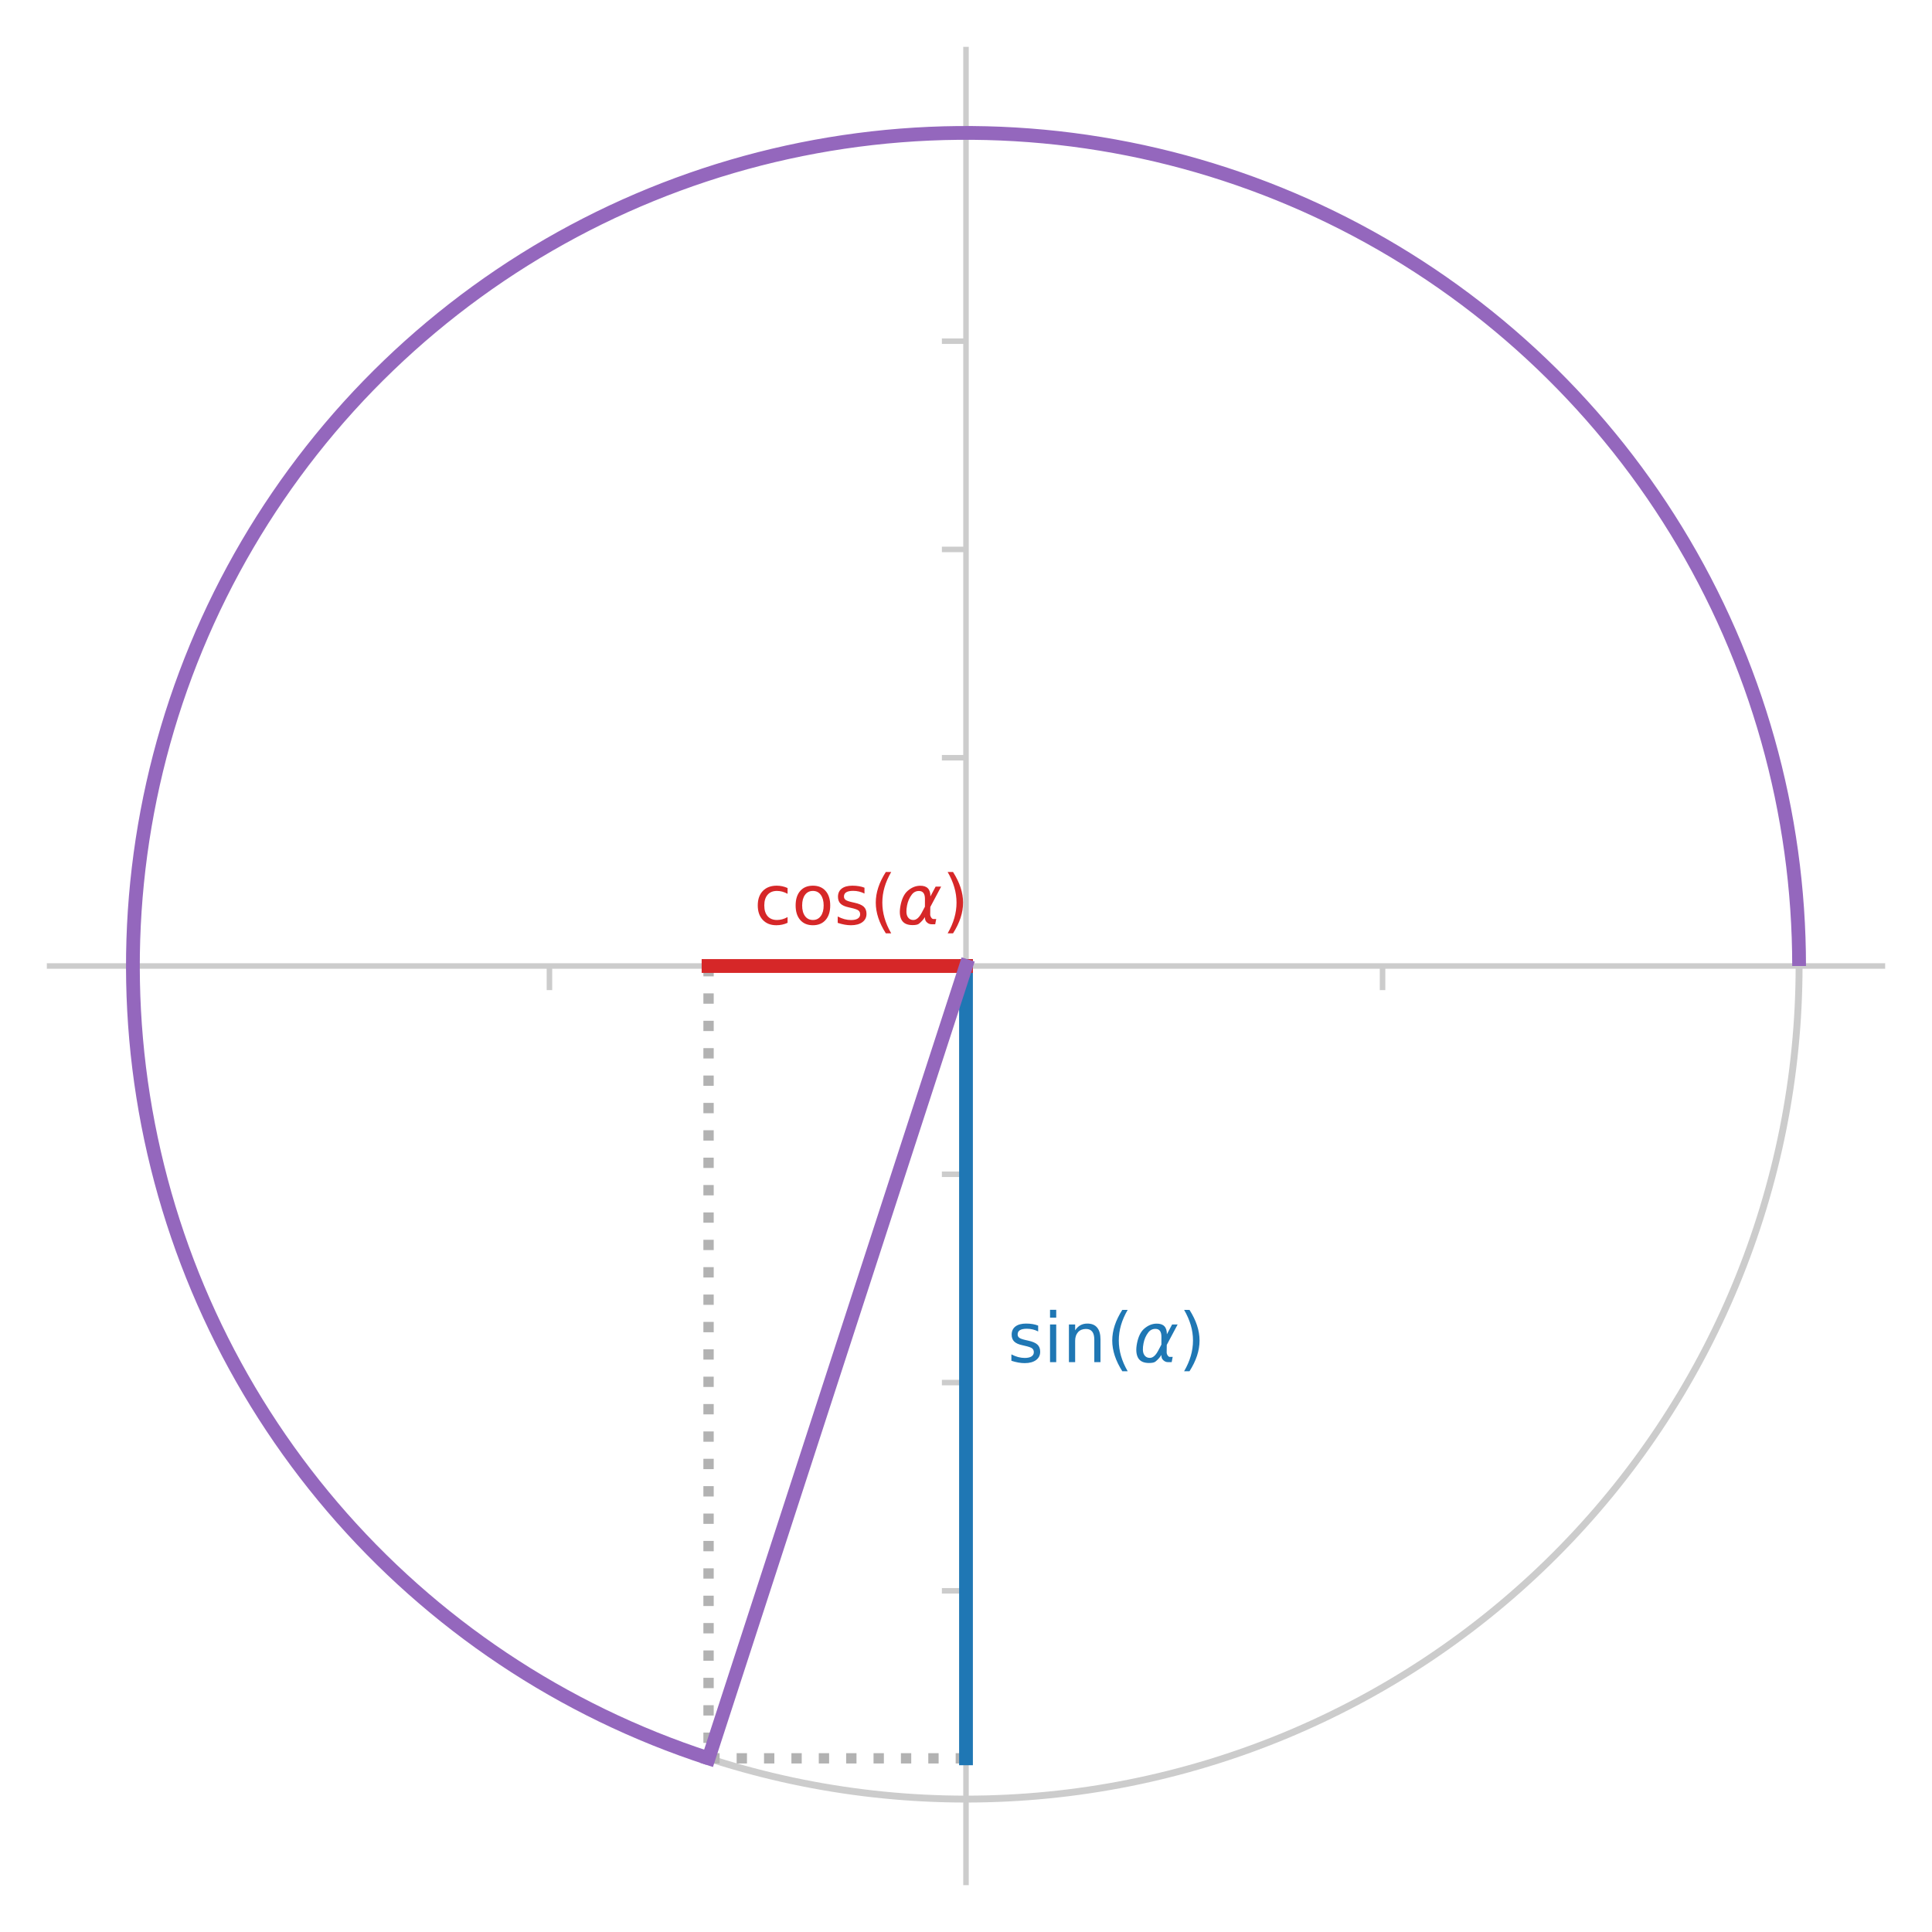
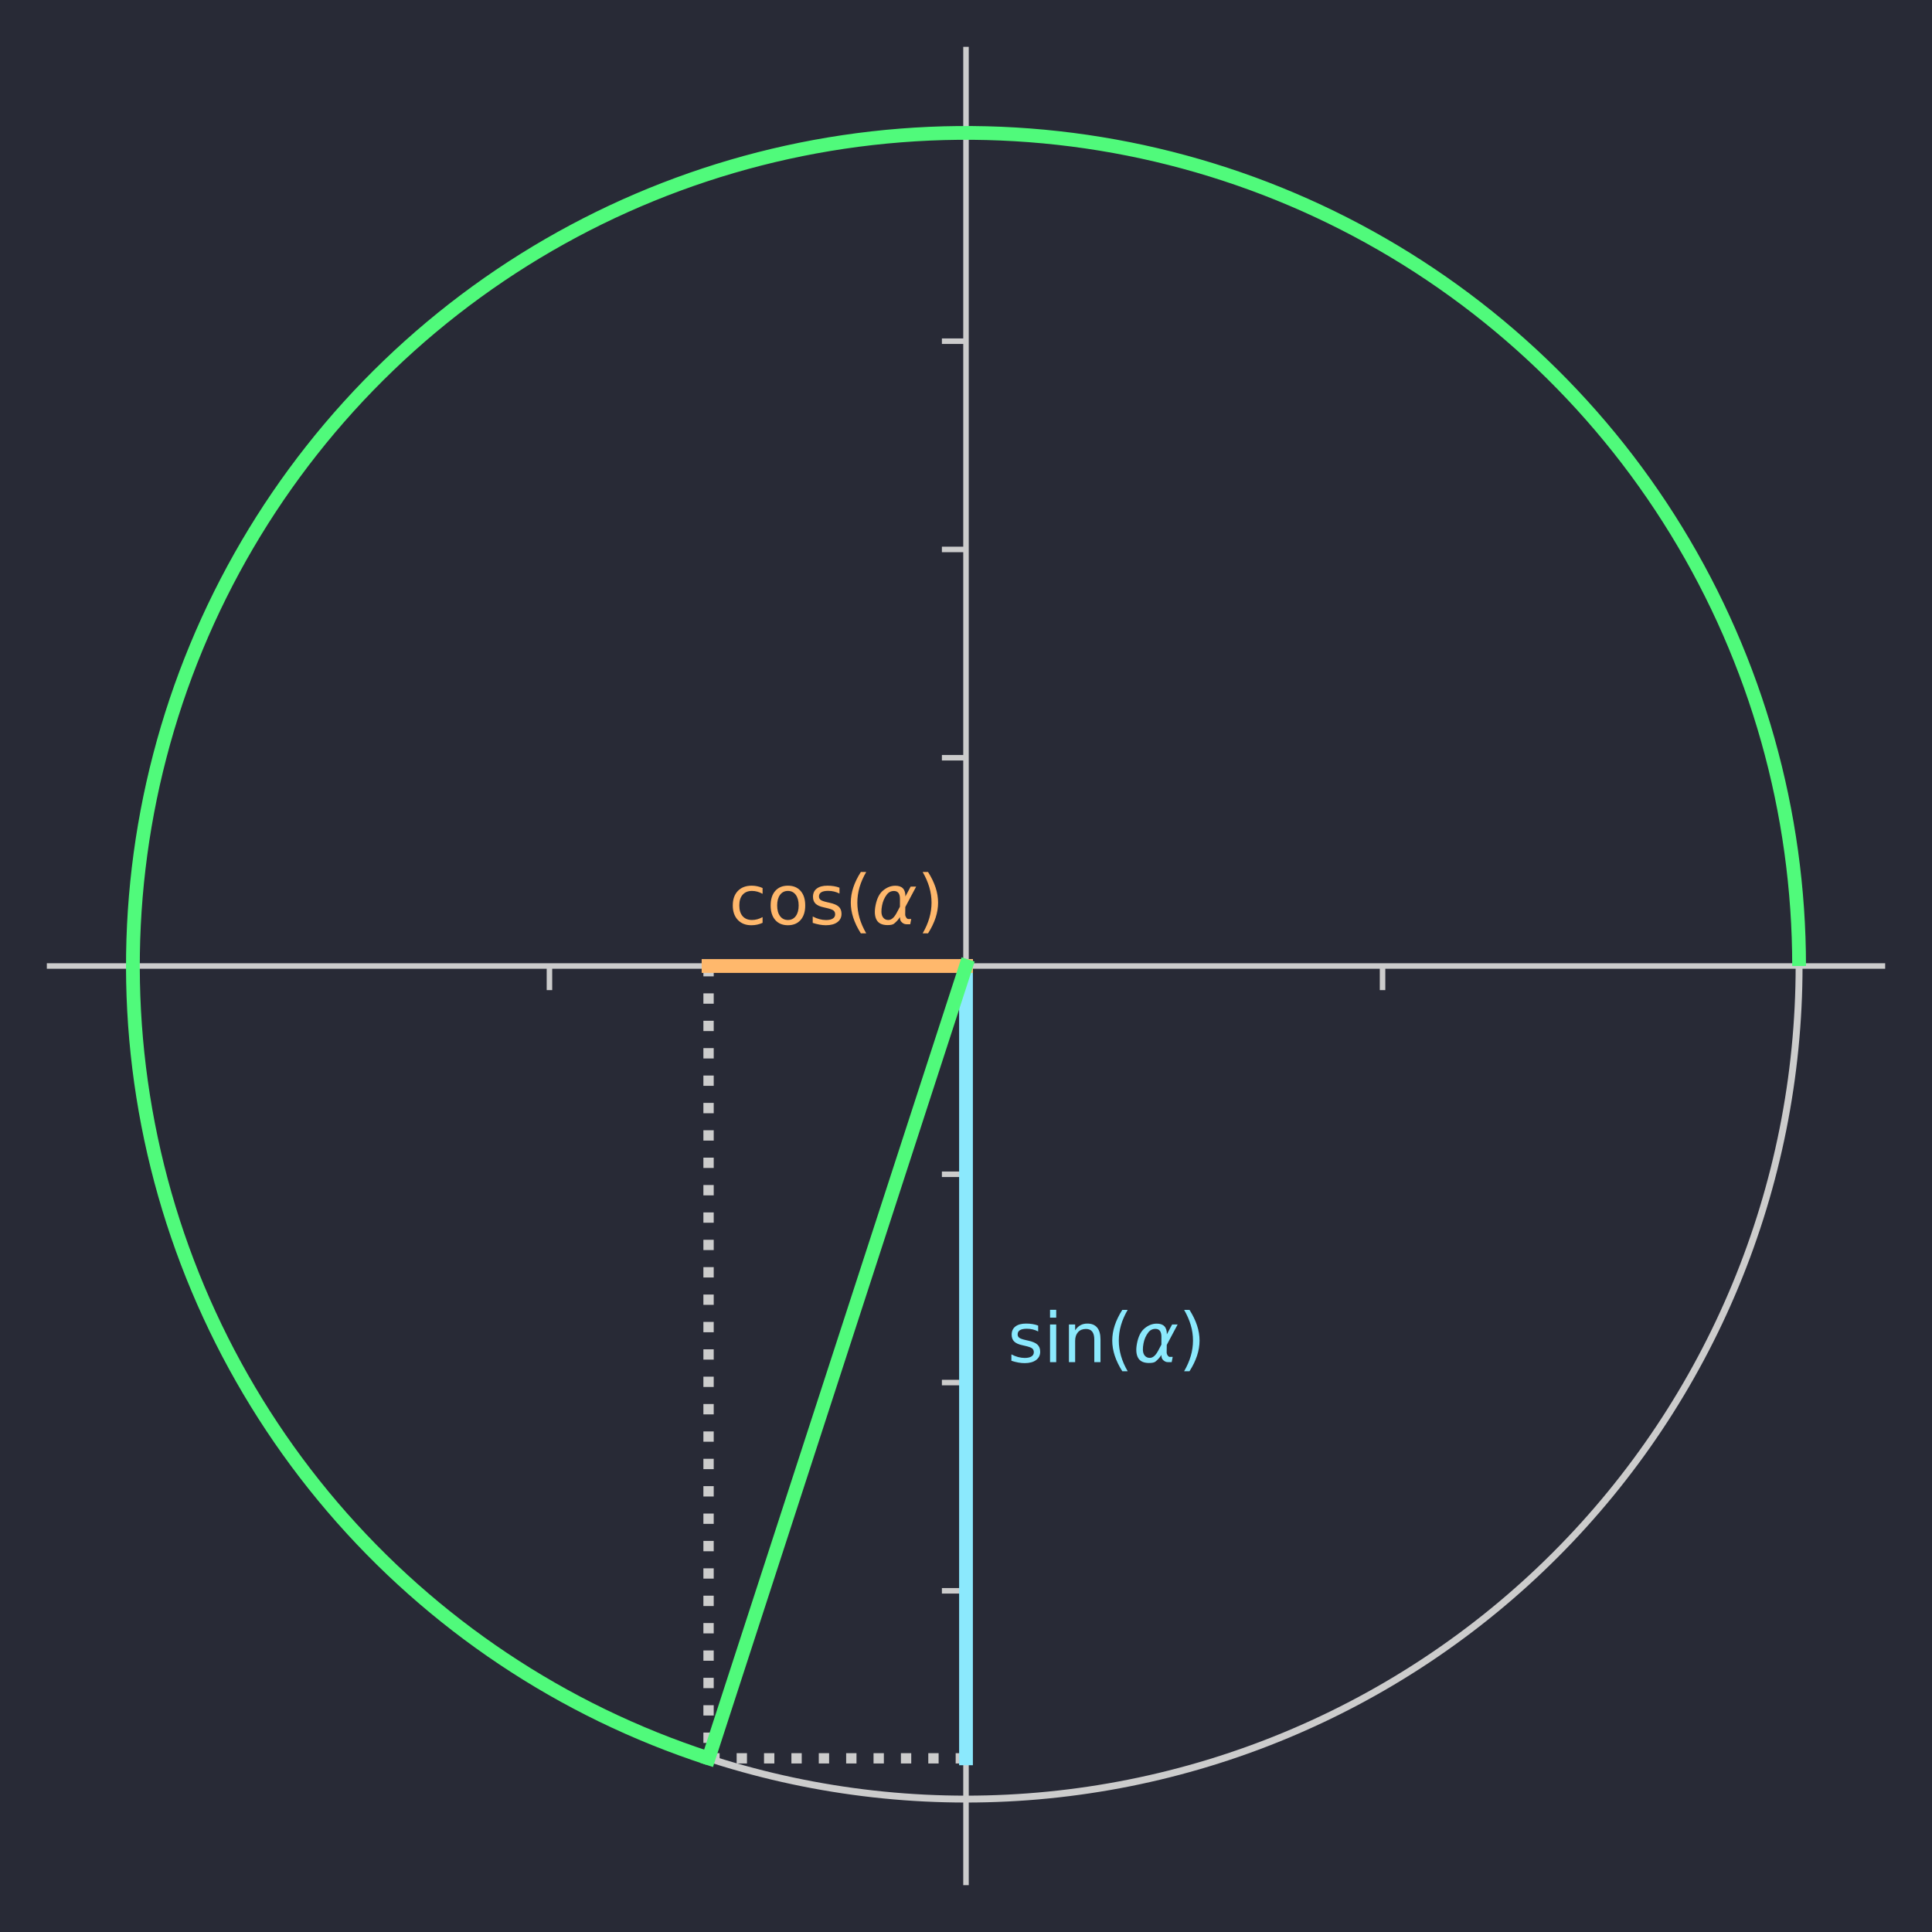
<svg xmlns="http://www.w3.org/2000/svg" xmlns:xlink="http://www.w3.org/1999/xlink" width="374.016" height="374.016" viewBox="0 0 280.512 280.512">
  <defs>
    <style>*{stroke-linejoin:round;stroke-linecap:butt}</style>
  </defs>
  <g id="figure_1">
-     <path id="patch_1" d="M0 280.512h280.512V0H0z" style="fill:#fff" />
+     <path id="patch_1" d="M0 280.512h280.512V0H0z" style="fill:#282a36" />
    <g id="axes_1">
-       <path id="patch_2" d="M7.2 273.312h266.112V7.2H7.2z" style="fill:#fff" />
-       <path id="patch_3" d="M140.256 261.216a120.966 120.966 0 0 0 85.532-35.428 120.966 120.966 0 0 0 35.428-85.532 120.966 120.966 0 0 0-35.428-85.532 120.966 120.966 0 0 0-85.532-35.428 120.966 120.966 0 0 0-85.532 35.428 120.966 120.966 0 0 0-35.428 85.532 120.966 120.966 0 0 0 35.428 85.532 120.966 120.966 0 0 0 85.532 35.428z" clip-path="url(#pa3d7a4e09d)" style="fill:none;stroke:#ccc;stroke-linejoin:miter" />
+       <path id="patch_2" d="M7.2 273.312h266.112V7.2H7.2z" style="fill:#282a36" />
+       <path id="patch_3" d="M140.256 261.216a120.966 120.966 0 0 0 85.532-35.428 120.966 120.966 0 0 0 35.428-85.532 120.966 120.966 0 0 0-35.428-85.532 120.966 120.966 0 0 0-85.532-35.428 120.966 120.966 0 0 0-85.532 35.428 120.966 120.966 0 0 0-35.428 85.532 120.966 120.966 0 0 0 35.428 85.532 120.966 120.966 0 0 0 85.532 35.428z" clip-path="url(#pc580c7dcd5)" style="fill:none;stroke:#ccc;stroke-linejoin:miter" />
      <g id="matplotlib.axis_1">
        <g id="xtick_1">
          <g id="line2d_1">
            <defs>
-               <path id="m1f69ab6eff" d="M0 0v3.5" style="stroke:#ccc;stroke-width:.8" />
+               <path id="m6bc5a904b3" d="M0 0v3.5" style="stroke:#ccc;stroke-width:.8" />
            </defs>
-             <use xlink:href="#m1f69ab6eff" x="19.296" y="140.256" style="fill:#ccc;stroke:#ccc;stroke-width:.8" />
+             <use xlink:href="#m6bc5a904b3" x="19.296" y="140.256" style="fill:#ccc;stroke:#ccc;stroke-width:.8" />
          </g>
        </g>
        <g id="xtick_2">
-           <use xlink:href="#m1f69ab6eff" id="line2d_2" x="79.776" y="140.256" style="fill:#ccc;stroke:#ccc;stroke-width:.8" />
+           <use xlink:href="#m6bc5a904b3" id="line2d_2" x="79.776" y="140.256" style="fill:#ccc;stroke:#ccc;stroke-width:.8" />
        </g>
        <g id="xtick_3">
-           <use xlink:href="#m1f69ab6eff" id="line2d_3" x="140.256" y="140.256" style="fill:#ccc;stroke:#ccc;stroke-width:.8" />
+           <use xlink:href="#m6bc5a904b3" id="line2d_3" x="140.256" y="140.256" style="fill:#ccc;stroke:#ccc;stroke-width:.8" />
        </g>
        <g id="xtick_4">
-           <use xlink:href="#m1f69ab6eff" id="line2d_4" x="200.736" y="140.256" style="fill:#ccc;stroke:#ccc;stroke-width:.8" />
+           <use xlink:href="#m6bc5a904b3" id="line2d_4" x="200.736" y="140.256" style="fill:#ccc;stroke:#ccc;stroke-width:.8" />
        </g>
        <g id="xtick_5">
-           <use xlink:href="#m1f69ab6eff" id="line2d_5" x="261.216" y="140.256" style="fill:#ccc;stroke:#ccc;stroke-width:.8" />
+           <use xlink:href="#m6bc5a904b3" id="line2d_5" x="261.216" y="140.256" style="fill:#ccc;stroke:#ccc;stroke-width:.8" />
        </g>
      </g>
      <g id="matplotlib.axis_2">
        <g id="ytick_1">
          <g id="line2d_6">
            <defs>
-               <path id="md62ec8abbc" d="M0 0h-3.5" style="stroke:#ccc;stroke-width:.8" />
+               <path id="mc62c98a708" d="M0 0h-3.5" style="stroke:#ccc;stroke-width:.8" />
            </defs>
-             <use xlink:href="#md62ec8abbc" x="140.256" y="261.216" style="fill:#ccc;stroke:#ccc;stroke-width:.8" />
+             <use xlink:href="#mc62c98a708" x="140.256" y="261.216" style="fill:#ccc;stroke:#ccc;stroke-width:.8" />
          </g>
        </g>
        <g id="ytick_2">
-           <use xlink:href="#md62ec8abbc" id="line2d_7" x="140.256" y="230.976" style="fill:#ccc;stroke:#ccc;stroke-width:.8" />
+           <use xlink:href="#mc62c98a708" id="line2d_7" x="140.256" y="230.976" style="fill:#ccc;stroke:#ccc;stroke-width:.8" />
        </g>
        <g id="ytick_3">
-           <use xlink:href="#md62ec8abbc" id="line2d_8" x="140.256" y="200.736" style="fill:#ccc;stroke:#ccc;stroke-width:.8" />
+           <use xlink:href="#mc62c98a708" id="line2d_8" x="140.256" y="200.736" style="fill:#ccc;stroke:#ccc;stroke-width:.8" />
        </g>
        <g id="ytick_4">
-           <use xlink:href="#md62ec8abbc" id="line2d_9" x="140.256" y="170.496" style="fill:#ccc;stroke:#ccc;stroke-width:.8" />
+           <use xlink:href="#mc62c98a708" id="line2d_9" x="140.256" y="170.496" style="fill:#ccc;stroke:#ccc;stroke-width:.8" />
        </g>
        <g id="ytick_5">
-           <use xlink:href="#md62ec8abbc" id="line2d_10" x="140.256" y="140.256" style="fill:#ccc;stroke:#ccc;stroke-width:.8" />
+           <use xlink:href="#mc62c98a708" id="line2d_10" x="140.256" y="140.256" style="fill:#ccc;stroke:#ccc;stroke-width:.8" />
        </g>
        <g id="ytick_6">
-           <use xlink:href="#md62ec8abbc" id="line2d_11" x="140.256" y="110.016" style="fill:#ccc;stroke:#ccc;stroke-width:.8" />
+           <use xlink:href="#mc62c98a708" id="line2d_11" x="140.256" y="110.016" style="fill:#ccc;stroke:#ccc;stroke-width:.8" />
        </g>
        <g id="ytick_7">
-           <use xlink:href="#md62ec8abbc" id="line2d_12" x="140.256" y="79.776" style="fill:#ccc;stroke:#ccc;stroke-width:.8" />
+           <use xlink:href="#mc62c98a708" id="line2d_12" x="140.256" y="79.776" style="fill:#ccc;stroke:#ccc;stroke-width:.8" />
        </g>
        <g id="ytick_8">
-           <use xlink:href="#md62ec8abbc" id="line2d_13" x="140.256" y="49.536" style="fill:#ccc;stroke:#ccc;stroke-width:.8" />
+           <use xlink:href="#mc62c98a708" id="line2d_13" x="140.256" y="49.536" style="fill:#ccc;stroke:#ccc;stroke-width:.8" />
        </g>
        <g id="ytick_9">
-           <use xlink:href="#md62ec8abbc" id="line2d_14" x="140.256" y="19.296" style="fill:#ccc;stroke:#ccc;stroke-width:.8" />
+           <use xlink:href="#mc62c98a708" id="line2d_14" x="140.256" y="19.296" style="fill:#ccc;stroke:#ccc;stroke-width:.8" />
        </g>
      </g>
-       <path id="line2d_15" d="M102.877 140.256v115.04" clip-path="url(#pa3d7a4e09d)" style="fill:none;stroke-dasharray:1.5,2.475;stroke-dashoffset:0;stroke:#b2b2b2;stroke-width:1.5" />
-       <path id="line2d_16" d="M140.256 255.296h-37.379" clip-path="url(#pa3d7a4e09d)" style="fill:none;stroke-dasharray:1.5,2.475;stroke-dashoffset:0;stroke:#b2b2b2;stroke-width:1.5" />
+       <path id="line2d_15" d="M102.877 140.256v115.04" clip-path="url(#pc580c7dcd5)" style="fill:none;stroke-dasharray:1.5,2.475;stroke-dashoffset:0;stroke:#ccc;stroke-width:1.5" />
+       <path id="line2d_16" d="M140.256 255.296h-37.379" clip-path="url(#pc580c7dcd5)" style="fill:none;stroke-dasharray:1.5,2.475;stroke-dashoffset:0;stroke:#ccc;stroke-width:1.5" />
      <path id="patch_4" d="M140.256 273.312V7.2" style="fill:none;stroke:#ccc;stroke-width:.8;stroke-linejoin:miter;stroke-linecap:square" />
      <path id="patch_5" d="M273.312 273.312V7.2" style="fill:none" />
      <path id="patch_6" d="M7.2 140.256h266.112" style="fill:none;stroke:#ccc;stroke-width:.8;stroke-linejoin:miter;stroke-linecap:square" />
      <path id="patch_7" d="M7.2 7.2h266.112" style="fill:none" />
-       <g id="text_1" style="fill:#d62728" transform="matrix(.1 0 0 -.1 109.47 134.208)">
+       <g id="text_1" style="fill:#ffb86c" transform="matrix(.1 0 0 -.1 105.842 134.208)">
        <defs>
          <path id="DejaVuSans-63" d="M3122 3366v-538q-244 135-489 202t-495 67q-560 0-870-355-309-354-309-995t309-996q310-354 870-354 250 0 495 67t489 202V134Q2881 22 2623-34q-257-57-548-57-791 0-1257 497-465 497-465 1341 0 856 470 1346 471 491 1290 491 265 0 518-55 253-54 491-163" transform="scale(.01563)" />
          <path id="DejaVuSans-6f" d="M1959 3097q-462 0-731-361t-269-989q0-628 267-989 268-361 733-361 460 0 728 362 269 363 269 988 0 622-269 986-268 364-728 364m0 487q750 0 1178-488 429-487 429-1349 0-859-429-1349Q2709-91 1959-91q-753 0-1180 489-426 490-426 1349 0 862 426 1349 427 488 1180 488" transform="scale(.01563)" />
          <path id="DejaVuSans-73" d="M2834 3397v-544q-243 125-506 187-262 63-544 63-428 0-642-131t-214-394q0-200 153-314t616-217l197-44q612-131 870-370t258-667q0-488-386-773Q2250-91 1575-91q-281 0-586 55T347 128v594q319-166 628-249 309-82 613-82 406 0 624 139 219 139 219 392 0 234-158 359-157 125-692 241l-200 47q-534 112-772 345-237 233-237 639 0 494 350 762 350 269 994 269 318 0 599-47 282-46 519-140" transform="scale(.01563)" />
          <path id="DejaVuSans-28" d="M1984 4856q-418-718-622-1422-203-703-203-1425 0-721 205-1429t620-1424h-500Q1016-109 783 600T550 2009q0 697 231 1403 232 707 703 1444z" transform="scale(.01563)" />
          <path id="DejaVuSans-Oblique-3b1" d="m2619 1628 3 722q3 738-553 741-416 3-675-344-325-428-435-1000-134-688 35-1016 175-334 553-334 419 0 772 666zm-453 1950q975 16 962-994l488 916h512L3119 1603l-10-684q0-153 85-281 97-150 197-150h278L3575 0h-347q-294 0-506 263-100 131-103 406-203-335-553-619-166-131-613-128-731 6-997 475-272 487-103 1350 181 928 656 1350 535 472 1157 481" transform="scale(.01563)" />
          <path id="DejaVuSans-29" d="M513 4856h500q468-737 701-1444 233-706 233-1403 0-700-233-1409T1013-844H513q415 716 620 1424t205 1429q0 722-205 1425-205 704-620 1422" transform="scale(.01563)" />
        </defs>
        <use xlink:href="#DejaVuSans-63" transform="translate(0 .125)" />
        <use xlink:href="#DejaVuSans-6f" transform="translate(54.98 .125)" />
        <use xlink:href="#DejaVuSans-73" transform="translate(116.162 .125)" />
        <use xlink:href="#DejaVuSans-28" transform="translate(168.262 .125)" />
        <use xlink:href="#DejaVuSans-Oblique-3b1" transform="translate(207.275 .125)" />
        <use xlink:href="#DejaVuSans-29" transform="translate(273.193 .125)" />
      </g>
-       <g id="text_2" style="fill:#1f77b4" transform="matrix(.1 0 0 -.1 146.304 197.776)">
+       <g id="text_2" style="fill:#8be9fd" transform="matrix(.1 0 0 -.1 146.304 197.776)">
        <defs>
          <path id="DejaVuSans-69" d="M603 3500h575V0H603zm0 1363h575v-729H603z" transform="scale(.01563)" />
          <path id="DejaVuSans-6e" d="M3513 2113V0h-575v2094q0 497-194 743-194 247-581 247-466 0-735-297-269-296-269-809V0H581v3500h578v-544q207 316 486 472 280 156 646 156 603 0 912-373 310-373 310-1098" transform="scale(.01563)" />
        </defs>
        <use xlink:href="#DejaVuSans-73" transform="translate(0 .016)" />
        <use xlink:href="#DejaVuSans-69" transform="translate(52.1 .016)" />
        <use xlink:href="#DejaVuSans-6e" transform="translate(79.883 .016)" />
        <use xlink:href="#DejaVuSans-28" transform="translate(143.262 .016)" />
        <use xlink:href="#DejaVuSans-Oblique-3b1" transform="translate(182.275 .016)" />
        <use xlink:href="#DejaVuSans-29" transform="translate(248.193 .016)" />
      </g>
-       <path id="line2d_17" d="M140.256 140.256v115.04" clip-path="url(#pa3d7a4e09d)" style="fill:none;stroke:#1f77b4;stroke-width:2;stroke-linecap:square" />
-       <path id="line2d_18" d="M140.256 140.256h-37.379" clip-path="url(#pa3d7a4e09d)" style="fill:none;stroke:#d62728;stroke-width:2;stroke-linecap:square" />
-       <path id="line2d_19" d="m140.256 140.256-37.379 115.04" clip-path="url(#pa3d7a4e09d)" style="fill:none;stroke:#9467bd;stroke-width:2;stroke-linecap:square" />
-       <path id="patch_8" d="M261.216 140.256a120.97 120.97 0 0 0-17.825-63.201 120.97 120.97 0 0 0-48.22-44.575 120.97 120.97 0 0 0-64.405-12.811 120.97 120.97 0 0 0-61.609 22.728 120.97 120.97 0 0 0-40.653 51.57 120.97 120.97 0 0 0-7.719 65.211 120.97 120.97 0 0 0 27.492 59.635 120.97 120.97 0 0 0 54.6 36.483" clip-path="url(#pa3d7a4e09d)" style="fill:none;stroke:#9467bd;stroke-width:2;stroke-linejoin:miter" />
+       <path id="line2d_17" d="M140.256 140.256v115.04" clip-path="url(#pc580c7dcd5)" style="fill:none;stroke:#8be9fd;stroke-width:2;stroke-linecap:square" />
+       <path id="line2d_18" d="M140.256 140.256h-37.379" clip-path="url(#pc580c7dcd5)" style="fill:none;stroke:#ffb86c;stroke-width:2;stroke-linecap:square" />
+       <path id="line2d_19" d="m140.256 140.256-37.379 115.04" clip-path="url(#pc580c7dcd5)" style="fill:none;stroke:#50fa7b;stroke-width:2;stroke-linecap:square" />
+       <path id="patch_8" d="M261.216 140.256a120.97 120.97 0 0 0-17.825-63.201 120.97 120.97 0 0 0-48.22-44.575 120.97 120.97 0 0 0-64.405-12.811 120.97 120.97 0 0 0-61.609 22.728 120.97 120.97 0 0 0-40.653 51.57 120.97 120.97 0 0 0-7.719 65.211 120.97 120.97 0 0 0 27.492 59.635 120.97 120.97 0 0 0 54.6 36.483" clip-path="url(#pc580c7dcd5)" style="fill:none;stroke:#50fa7b;stroke-width:2;stroke-linejoin:miter" />
    </g>
  </g>
  <defs>
-     <clipPath id="pa3d7a4e09d">
+     <clipPath id="pc580c7dcd5">
      <path d="M7.2 7.2h266.112v266.112H7.2z" />
    </clipPath>
  </defs>
</svg>
